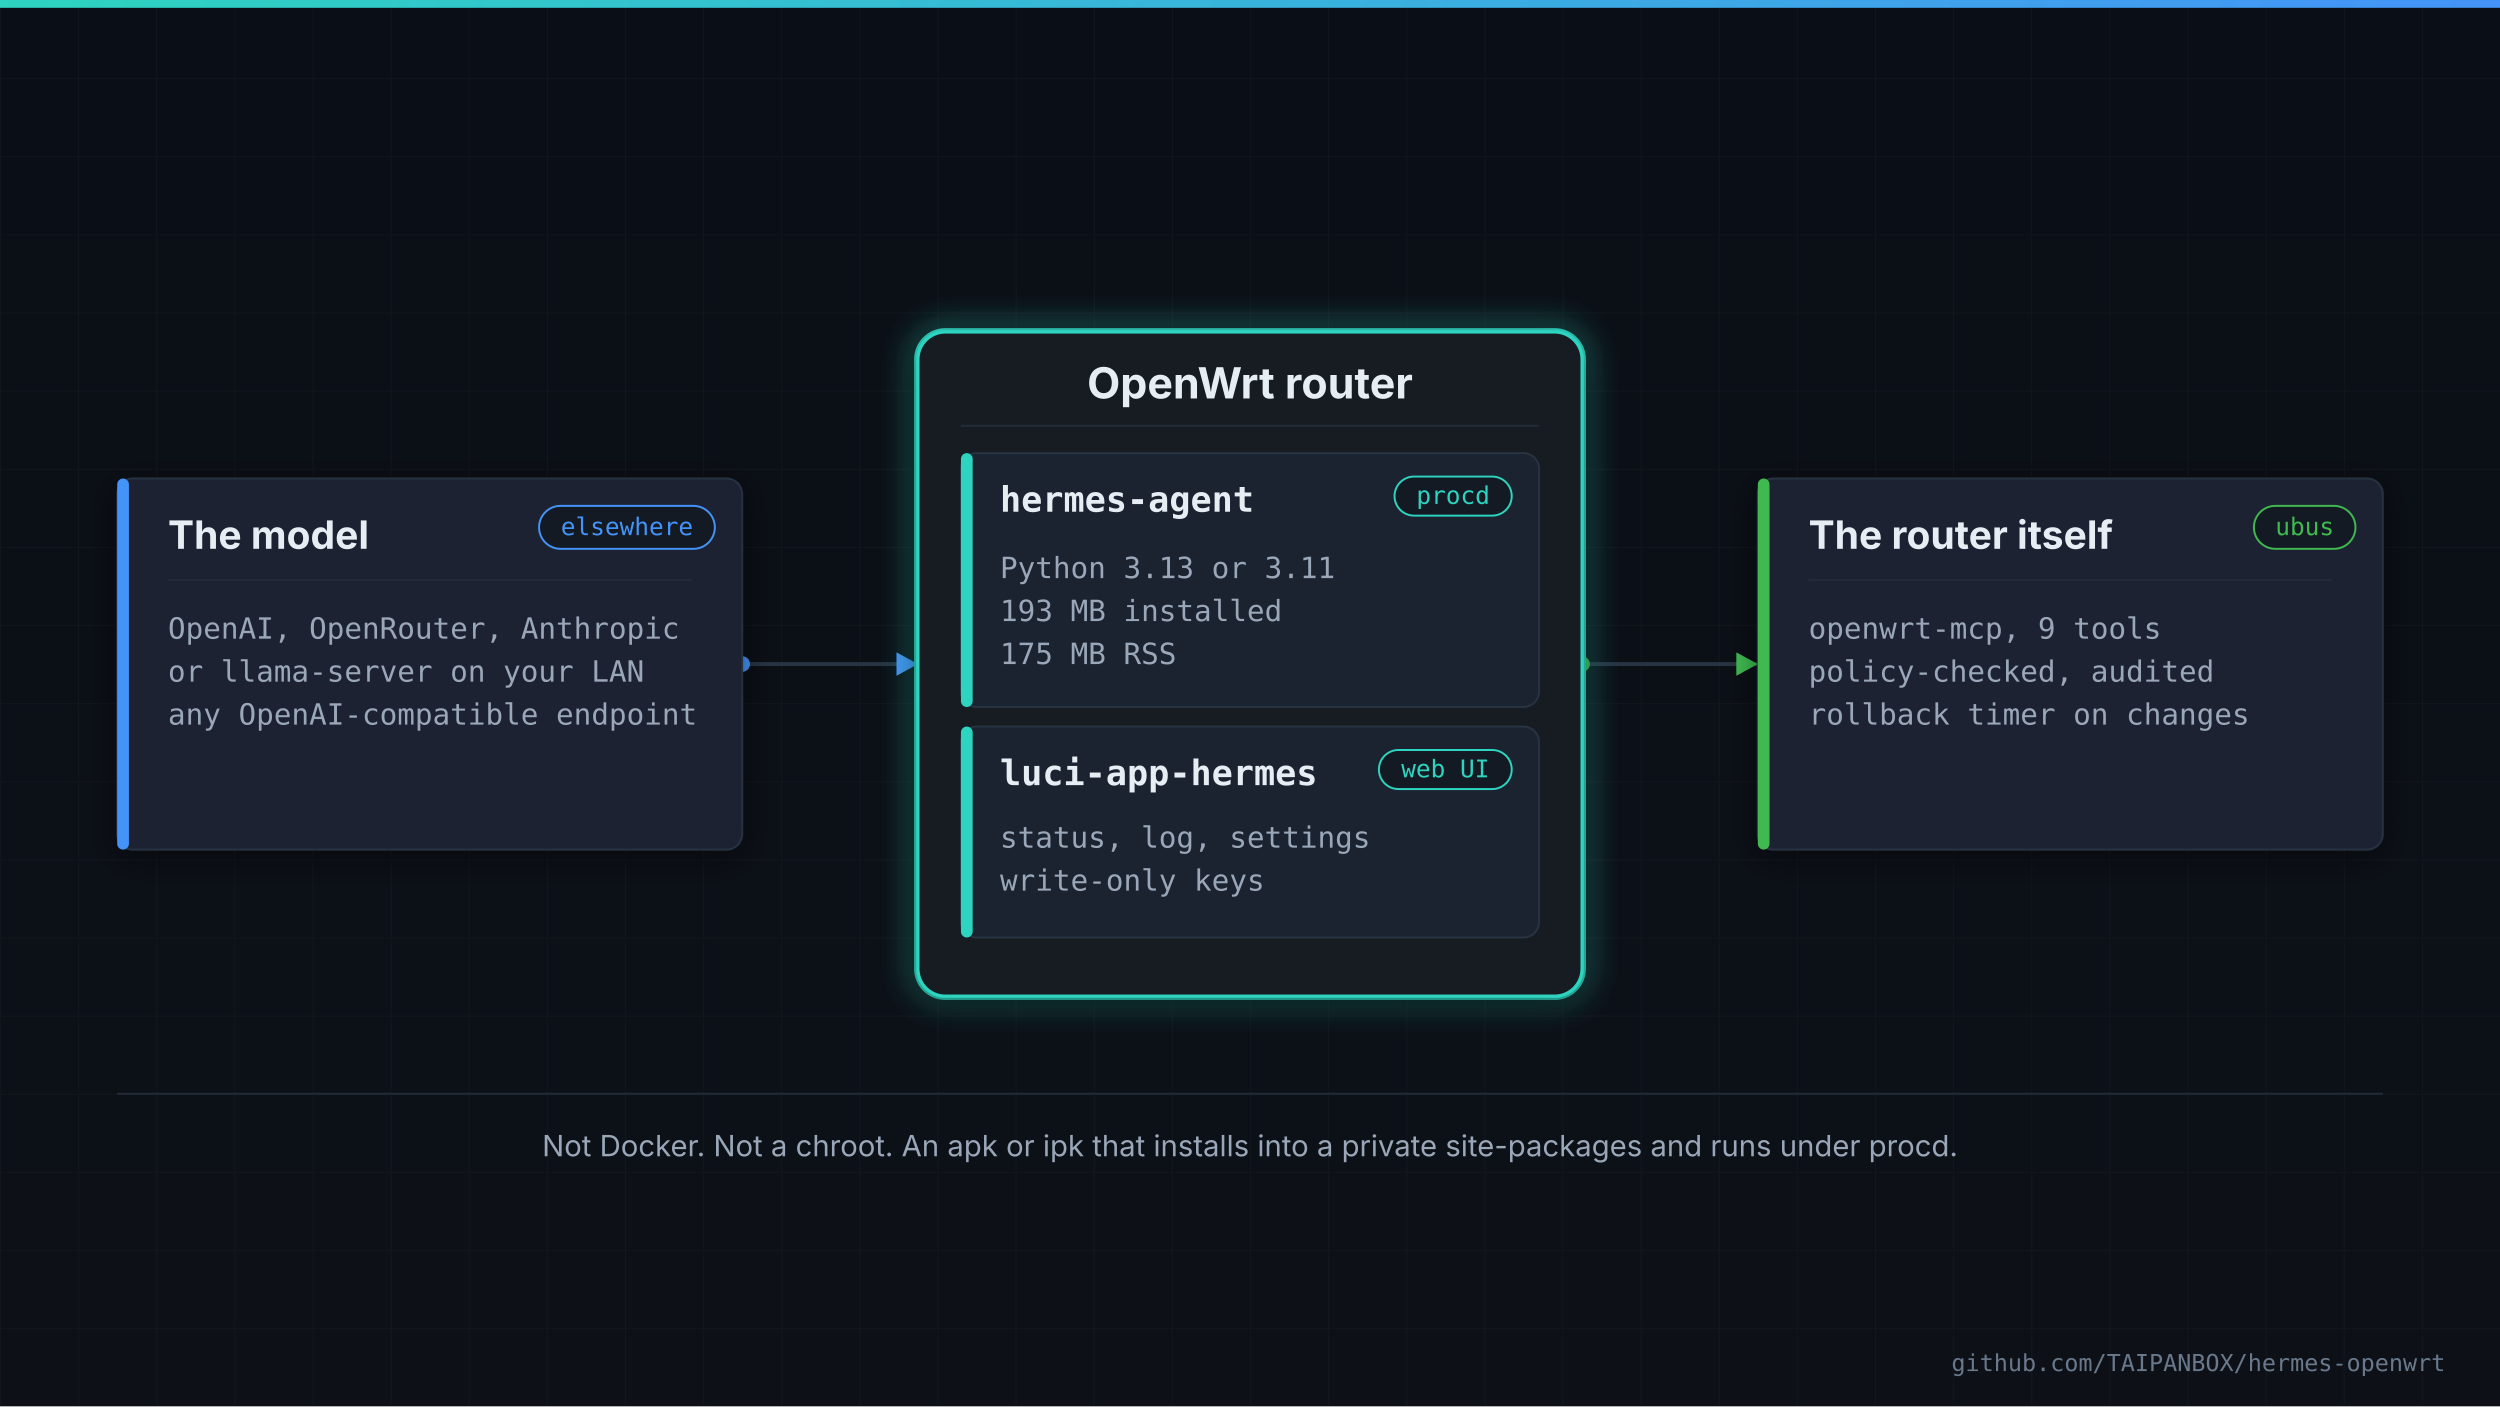
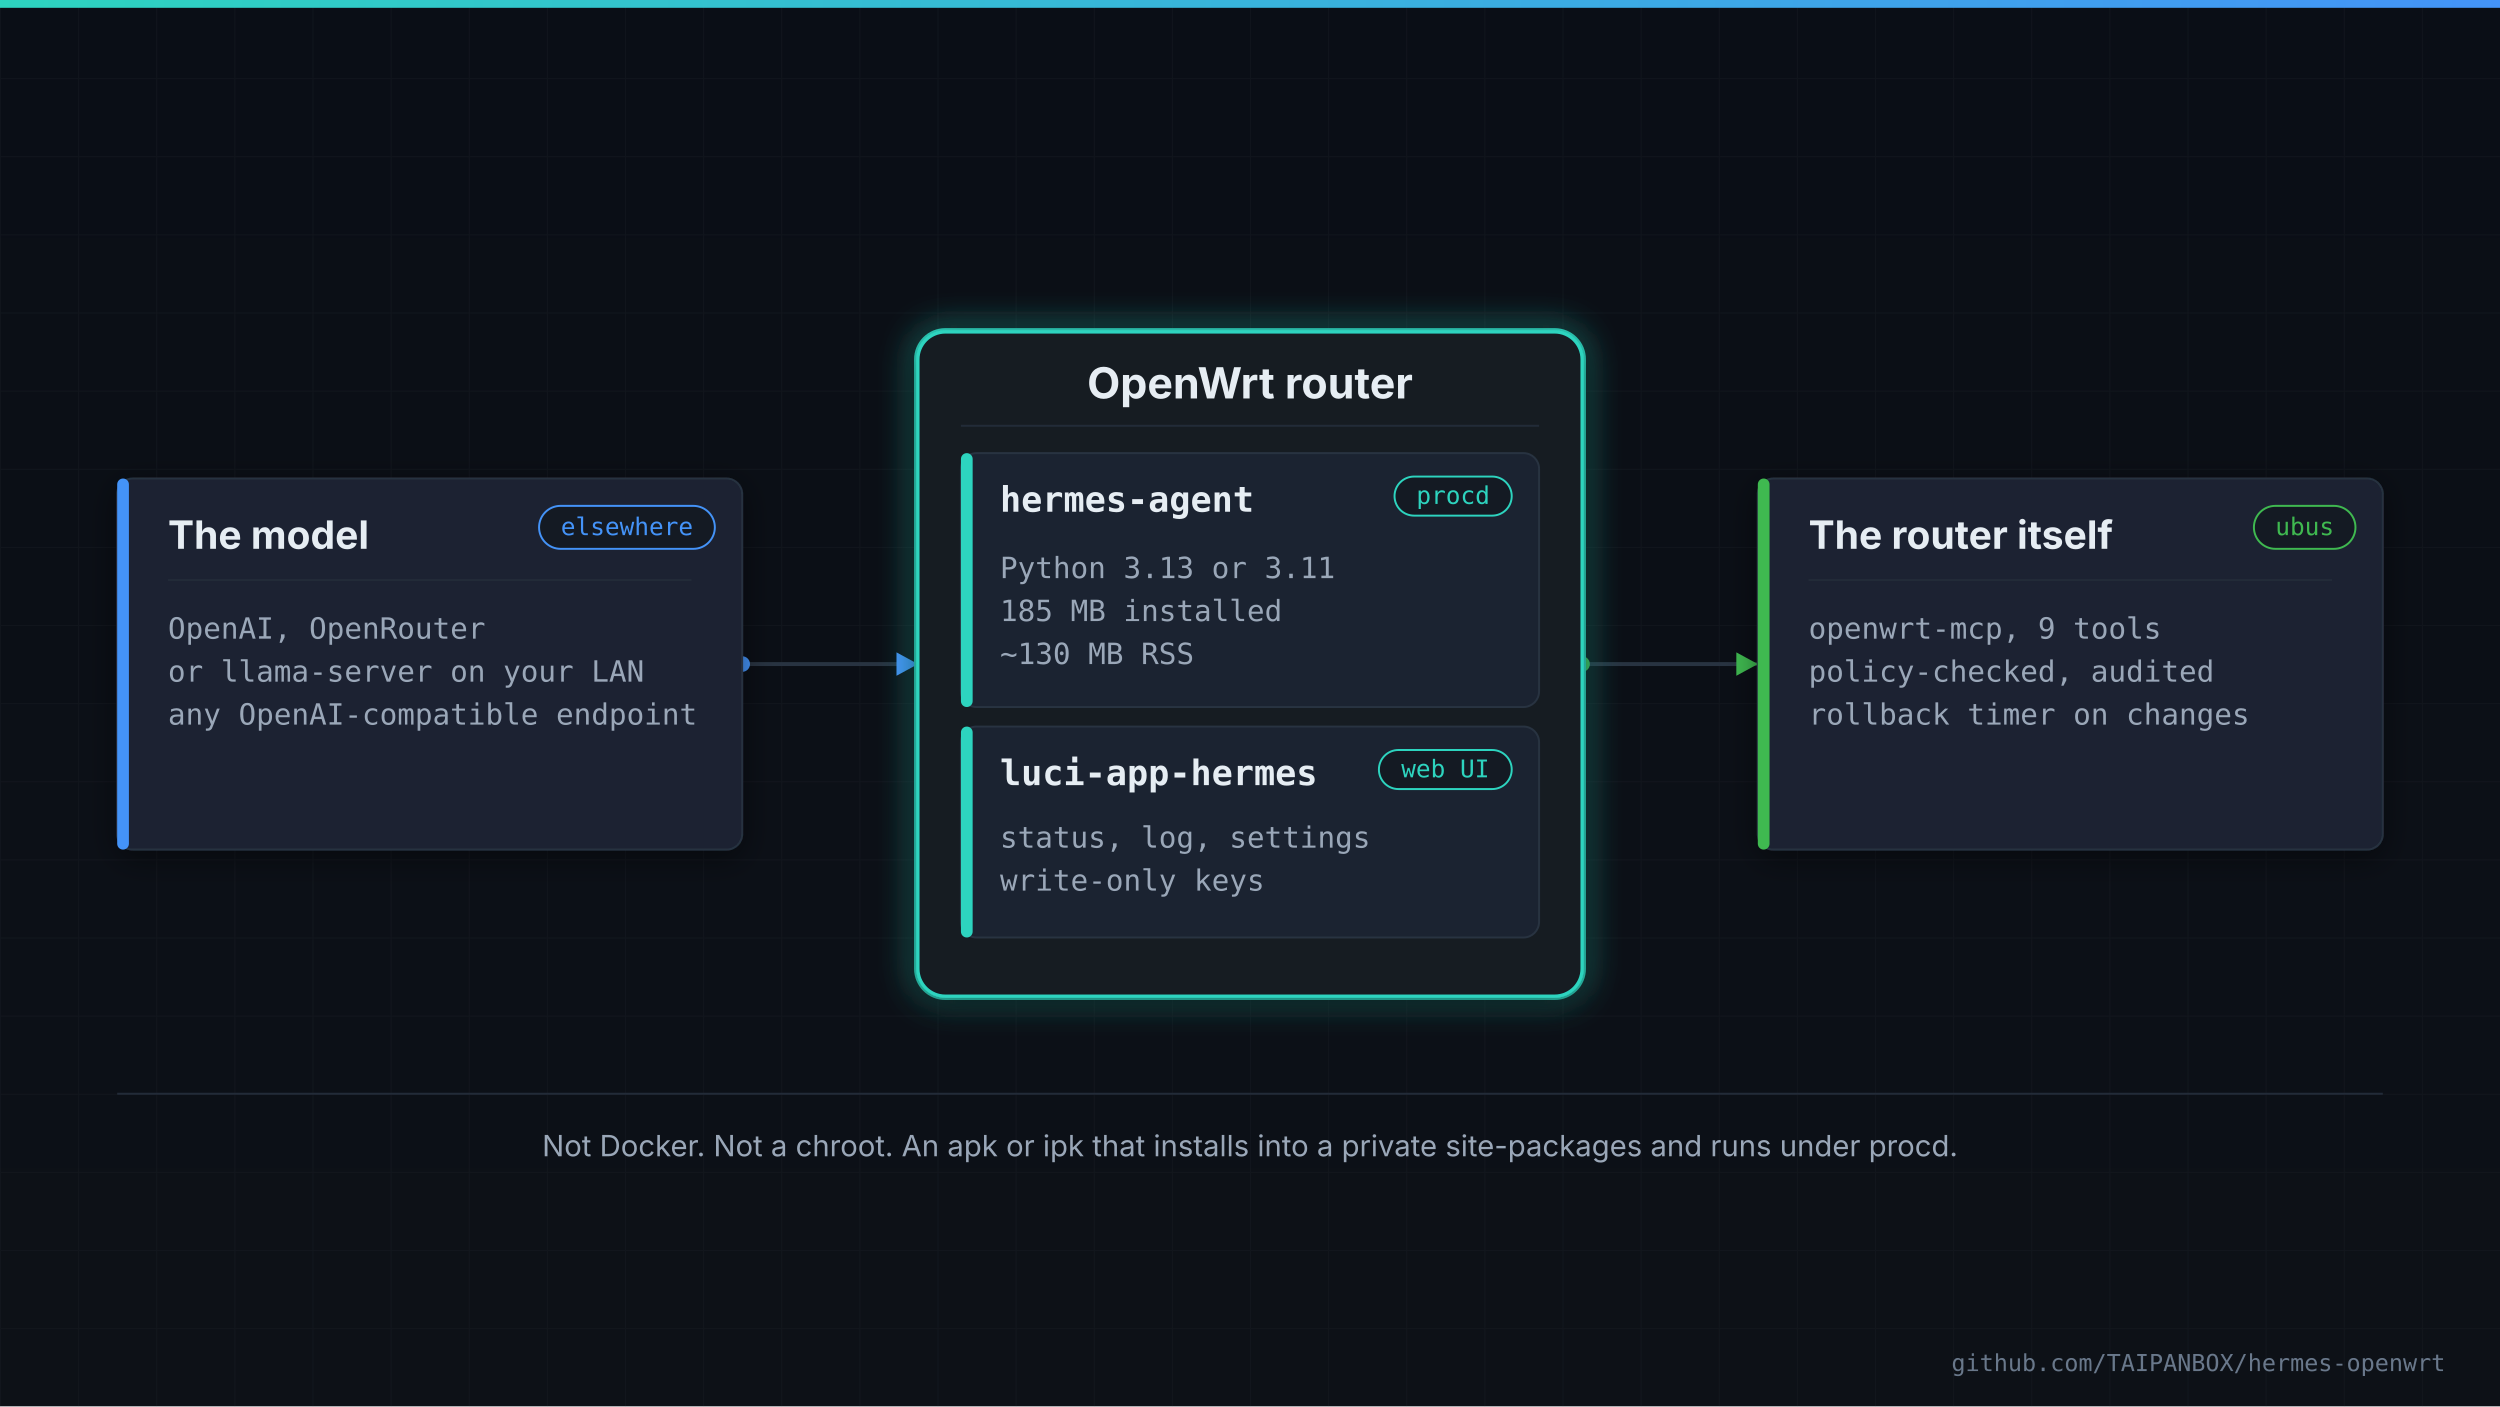
<svg xmlns="http://www.w3.org/2000/svg" width="1280" height="720" viewBox="0 0 1280 720">
  <defs>
    <linearGradient id="bg" x1="0" y1="0" x2="0" y2="1">
      <stop offset="0" stop-color="#0a0e16" />
      <stop offset="1" stop-color="#0d1117" />
    </linearGradient>
    <linearGradient id="accent" x1="0" y1="0" x2="1" y2="0">
      <stop offset="0" stop-color="#2dd4bf" />
      <stop offset="1" stop-color="#4493f8" />
    </linearGradient>
    <pattern id="grid" width="40" height="40" patternUnits="userSpaceOnUse">
      <path d="M 40 0 L 0 0 0 40" fill="none" stroke="#161b22" stroke-width="1" />
    </pattern>
    <filter id="soft" x="-20%" y="-20%" width="140%" height="140%">
      <feDropShadow dx="0" dy="4" stdDeviation="8" flood-color="#000000" flood-opacity="0.45" />
    </filter>
    <filter id="glow" x="-60%" y="-60%" width="220%" height="220%">
      <feGaussianBlur stdDeviation="8" result="blur" />
      <feMerge>
        <feMergeNode in="blur" />
        <feMergeNode in="SourceGraphic" />
      </feMerge>
    </filter>
  </defs>
  <rect x="0" y="0" width="1280" height="720" fill="url(#bg)" />
  <rect x="0" y="0" width="1280" height="720" fill="url(#grid)" opacity="0.5" />
  <rect x="0" y="0" width="1280" height="4" fill="url(#accent)" />
  <line x1="380" y1="340" x2="470" y2="340" stroke="#283341" stroke-width="2" />
  <path d="M 470 340 l -11 -6 l 0 12 z" fill="#4493f8" />
  <circle cx="380" cy="340" r="4" fill="#4493f8">
    <animate attributeName="cx" values="380;470" dur="4s" repeatCount="indefinite" />
    <animate attributeName="opacity" values="0;1;1;0" keyTimes="0;0.12;0.88;1" dur="4s" repeatCount="indefinite" />
  </circle>
  <line x1="810" y1="340" x2="900" y2="340" stroke="#283341" stroke-width="2" />
  <path d="M 900 340 l -11 -6 l 0 12 z" fill="#3fb950" />
  <circle cx="810" cy="340" r="4" fill="#3fb950">
    <animate attributeName="cx" values="810;900" dur="4s" repeatCount="indefinite" />
    <animate attributeName="opacity" values="0;1;1;0" keyTimes="0;0.12;0.88;1" dur="4s" repeatCount="indefinite" />
  </circle>
  <rect x="470" y="170" width="340" height="340" rx="14" ry="14" fill="none" stroke="#2dd4bf" stroke-width="4" filter="url(#glow)">
    <animate attributeName="opacity" values="0.5;0.9;0.5" dur="5s" repeatCount="indefinite" />
  </rect>
  <rect x="470" y="170" width="340" height="340" rx="14" ry="14" fill="#141a23" stroke="#2dd4bf" stroke-width="1.6" filter="url(#soft)" />
  <text x="640" y="204" font-size="22" font-weight="700" fill="#e6edf3" font-family="ui-sans-serif, -apple-system, Segoe UI, sans-serif" text-anchor="middle">OpenWrt router</text>
  <line x1="492" y1="218" x2="788" y2="218" stroke="#222b38" stroke-width="1" />
  <rect x="492" y="232" width="296" height="130" rx="8" ry="8" fill="#1b2331" stroke="#283341" stroke-width="1" />
  <rect x="492" y="232" width="6" height="130" rx="3" ry="3" fill="#2dd4bf" />
  <text x="512" y="262" font-size="18" font-weight="700" fill="#e6edf3" font-family="ui-monospace, SFMono-Regular, Menlo, monospace" text-anchor="start">hermes-agent</text>
  <rect x="714" y="244" width="60" height="20" rx="10" ry="10" fill="#141a23" stroke="#2dd4bf" stroke-width="1" />
  <text x="744" y="258" font-size="12.5" fill="#2dd4bf" font-family="ui-monospace, SFMono-Regular, Menlo, monospace" text-anchor="middle">procd</text>
  <text x="512" y="296" font-size="15" fill="#9aa7b8" font-family="ui-monospace, SFMono-Regular, Menlo, monospace" text-anchor="start">Python 3.13 or 3.11</text>
-   <text x="512" y="318" font-size="15" fill="#9aa7b8" font-family="ui-monospace, SFMono-Regular, Menlo, monospace" text-anchor="start">193 MB installed</text>
-   <text x="512" y="340" font-size="15" fill="#9aa7b8" font-family="ui-monospace, SFMono-Regular, Menlo, monospace" text-anchor="start">175 MB RSS</text>
+   <text x="512" y="318" font-size="15" fill="#9aa7b8" font-family="ui-monospace, SFMono-Regular, Menlo, monospace" text-anchor="start">185 MB installed</text>
+   <text x="512" y="340" font-size="15" fill="#9aa7b8" font-family="ui-monospace, SFMono-Regular, Menlo, monospace" text-anchor="start">~130 MB RSS</text>
  <rect x="492" y="372" width="296" height="108" rx="8" ry="8" fill="#1b2331" stroke="#283341" stroke-width="1" />
  <rect x="492" y="372" width="6" height="108" rx="3" ry="3" fill="#2dd4bf" />
  <text x="512" y="402" font-size="18" font-weight="700" fill="#e6edf3" font-family="ui-monospace, SFMono-Regular, Menlo, monospace" text-anchor="start">luci-app-hermes</text>
  <rect x="706" y="384" width="68" height="20" rx="10" ry="10" fill="#141a23" stroke="#2dd4bf" stroke-width="1" />
  <text x="740" y="398" font-size="12.5" fill="#2dd4bf" font-family="ui-monospace, SFMono-Regular, Menlo, monospace" text-anchor="middle">web UI</text>
  <text x="512" y="434" font-size="15" fill="#9aa7b8" font-family="ui-monospace, SFMono-Regular, Menlo, monospace" text-anchor="start">status, log, settings</text>
  <text x="512" y="456" font-size="15" fill="#9aa7b8" font-family="ui-monospace, SFMono-Regular, Menlo, monospace" text-anchor="start">write-only keys</text>
  <rect x="60" y="245" width="320" height="190" rx="8" ry="8" fill="#1b2331" stroke="#283341" stroke-width="1" filter="url(#soft)" />
  <rect x="60" y="245" width="6" height="190" rx="3" ry="3" fill="#4493f8" />
  <text x="86" y="281" font-size="20" font-weight="700" fill="#e6edf3" font-family="ui-sans-serif, -apple-system, Segoe UI, sans-serif" text-anchor="start">The model</text>
  <rect x="276" y="259" width="90" height="22" rx="11" ry="11" fill="#141a23" stroke="#4493f8" stroke-width="1" />
  <text x="321" y="274" font-size="12.5" fill="#4493f8" font-family="ui-monospace, SFMono-Regular, Menlo, monospace" text-anchor="middle">elsewhere</text>
  <line x1="86" y1="297" x2="354" y2="297" stroke="#222b38" stroke-width="1" />
-   <text x="86" y="327" font-size="15" fill="#9aa7b8" font-family="ui-monospace, SFMono-Regular, Menlo, monospace" text-anchor="start">OpenAI, OpenRouter, Anthropic</text>
+   <text x="86" y="327" font-size="15" fill="#9aa7b8" font-family="ui-monospace, SFMono-Regular, Menlo, monospace" text-anchor="start">OpenAI, OpenRouter</text>
  <text x="86" y="349" font-size="15" fill="#9aa7b8" font-family="ui-monospace, SFMono-Regular, Menlo, monospace" text-anchor="start">or llama-server on your LAN</text>
  <text x="86" y="371" font-size="15" fill="#9aa7b8" font-family="ui-monospace, SFMono-Regular, Menlo, monospace" text-anchor="start">any OpenAI-compatible endpoint</text>
  <rect x="900" y="245" width="320" height="190" rx="8" ry="8" fill="#1b2331" stroke="#283341" stroke-width="1" filter="url(#soft)" />
  <rect x="900" y="245" width="6" height="190" rx="3" ry="3" fill="#3fb950" />
  <text x="926" y="281" font-size="20" font-weight="700" fill="#e6edf3" font-family="ui-sans-serif, -apple-system, Segoe UI, sans-serif" text-anchor="start">The router itself</text>
  <rect x="1154" y="259" width="52" height="22" rx="11" ry="11" fill="#141a23" stroke="#3fb950" stroke-width="1" />
  <text x="1180" y="274" font-size="12.5" fill="#3fb950" font-family="ui-monospace, SFMono-Regular, Menlo, monospace" text-anchor="middle">ubus</text>
  <line x1="926" y1="297" x2="1194" y2="297" stroke="#222b38" stroke-width="1" />
  <text x="926" y="327" font-size="15" fill="#9aa7b8" font-family="ui-monospace, SFMono-Regular, Menlo, monospace" text-anchor="start">openwrt-mcp, 9 tools</text>
  <text x="926" y="349" font-size="15" fill="#9aa7b8" font-family="ui-monospace, SFMono-Regular, Menlo, monospace" text-anchor="start">policy-checked, audited</text>
  <text x="926" y="371" font-size="15" fill="#9aa7b8" font-family="ui-monospace, SFMono-Regular, Menlo, monospace" text-anchor="start">rollback timer on changes</text>
  <line x1="60" y1="560" x2="1220" y2="560" stroke="#222b38" stroke-width="1" />
  <text x="640" y="592" font-size="15" fill="#9aa7b8" font-family="ui-sans-serif, -apple-system, Segoe UI, sans-serif" text-anchor="middle">Not Docker. Not a chroot. An apk or ipk that installs into a private site-packages and runs under procd.</text>
  <text x="1252" y="702" font-size="12" fill="#69788b" font-family="ui-monospace, SFMono-Regular, Menlo, monospace" text-anchor="end">github.com/TAIPANBOX/hermes-openwrt</text>
</svg>
